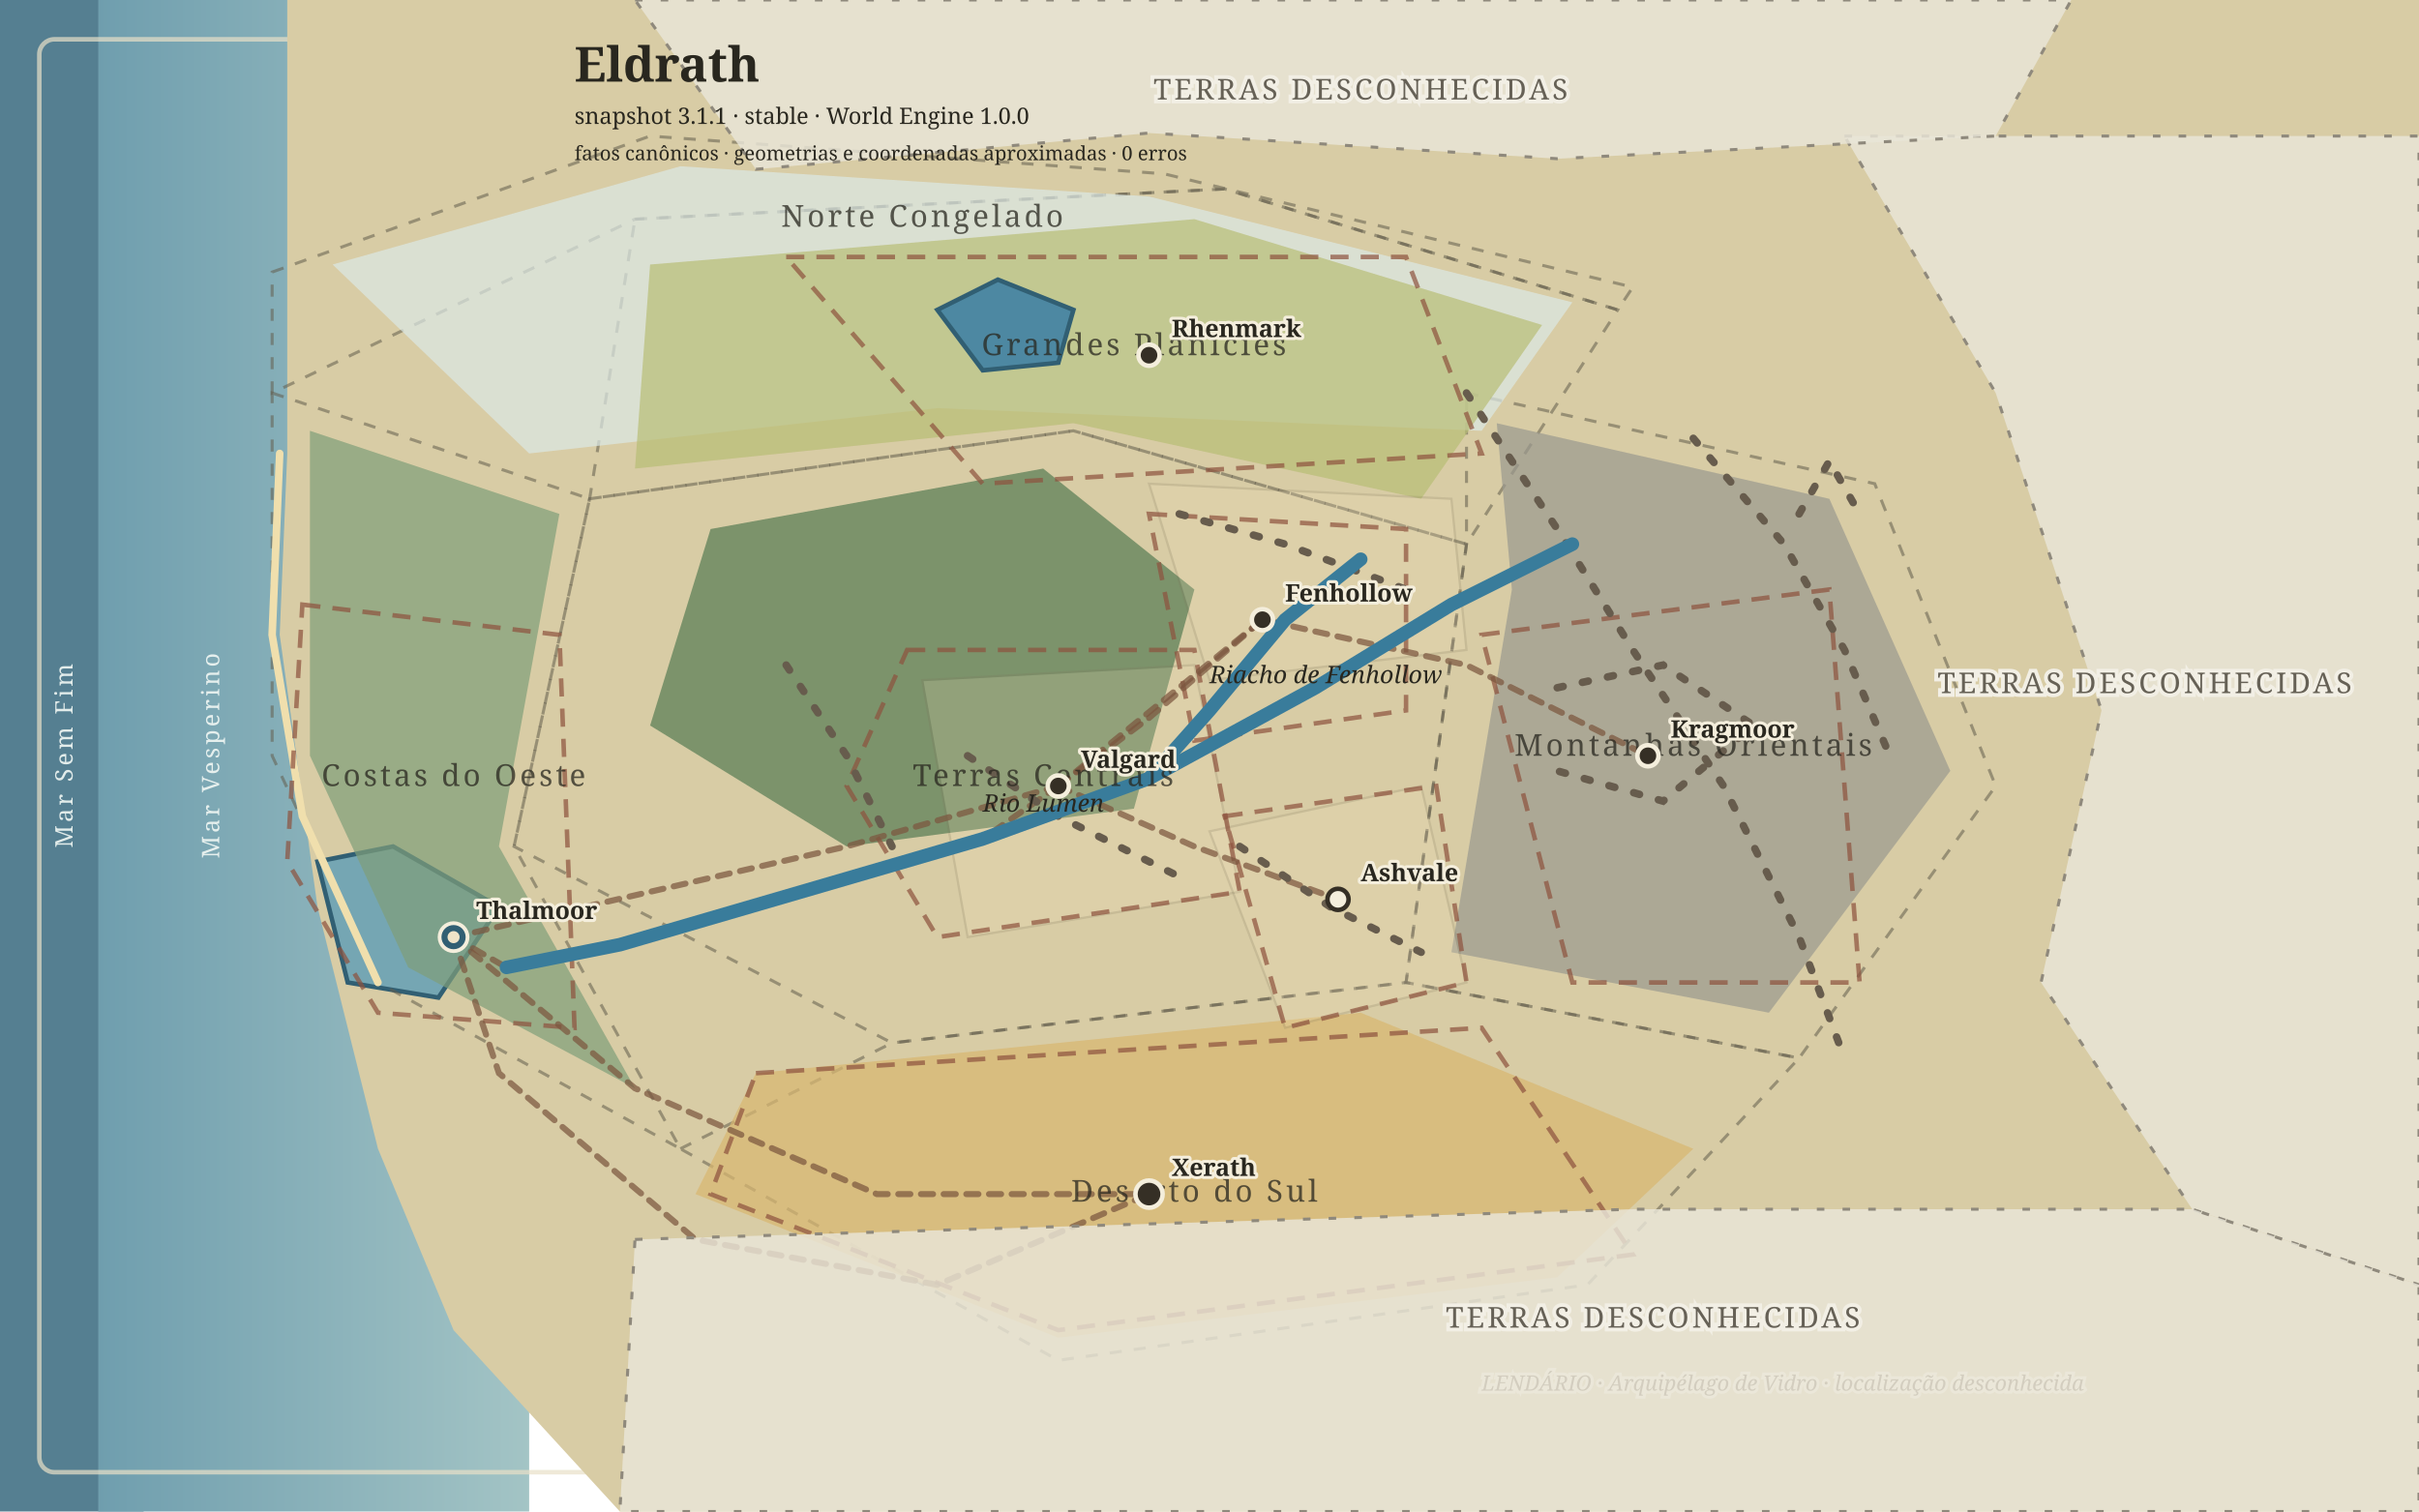
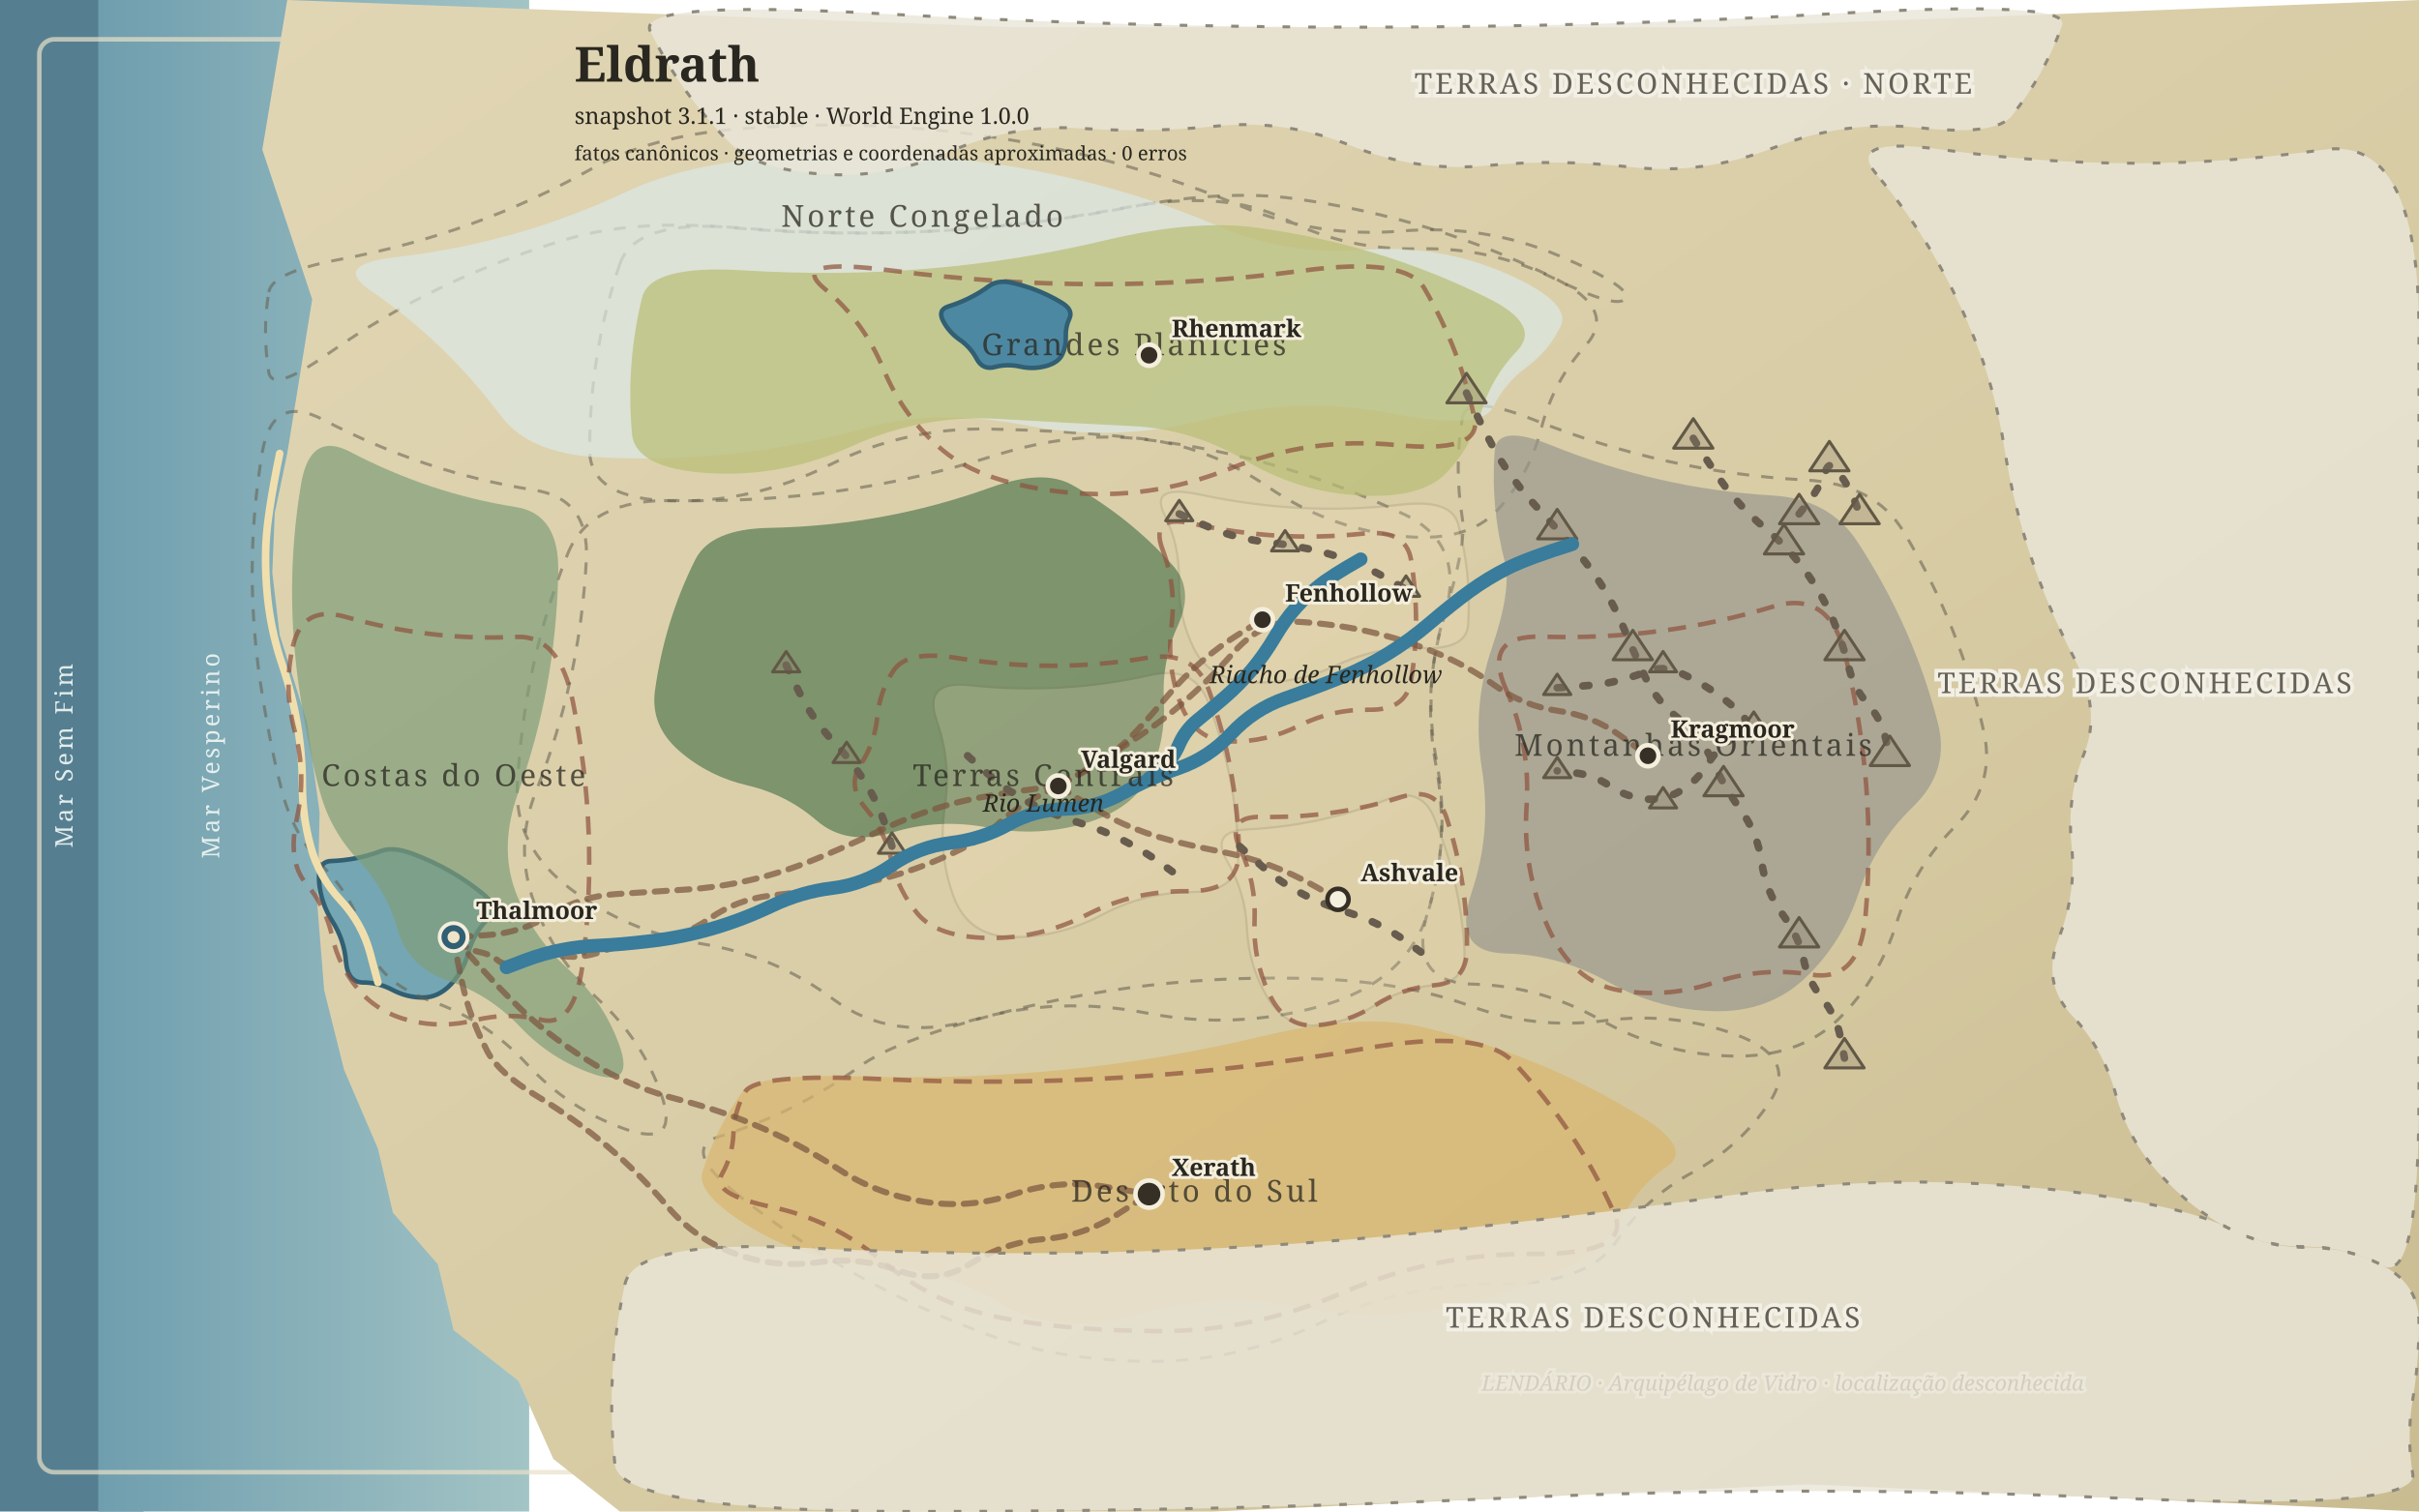
- <svg xmlns="http://www.w3.org/2000/svg" viewBox="0 0 1600 1000" role="img" aria-labelledby="map-title map-description">
+ <svg xmlns="http://www.w3.org/2000/svg" viewBox="0 0 1600 1000" role="img" aria-labelledby="map-title map-description" data-geometry="naturalized-v1">
  <defs>
    <linearGradient id="vesperine-transition" x1="0" x2="1">
      <stop offset="0" stop-color="#6f9eae" />
      <stop offset="1" stop-color="#a3c4c5" />
    </linearGradient>
+     <linearGradient id="land-wash" x1="0" y1="0" x2="1" y2="1">
+       <stop offset="0" stop-color="#e1d6b4" />
+       <stop offset=".55" stop-color="#d8cca5" />
+       <stop offset="1" stop-color="#cabc91" />
+     </linearGradient>
  </defs>
-   <style>text{font-family:Georgia,serif;fill:#29271f}.water-ocean{fill:#557f91}.water-sea{fill:url(#vesperine-transition)}.water-label{font-size:16px;letter-spacing:2px;fill:#eef5f2;opacity:.92}.region-label{font-size:20px;letter-spacing:2px;opacity:.76}.feature-label{font-size:16px;font-style:italic}.settlement-label{font-size:16px;font-weight:700;paint-order:stroke;stroke:#f4eedc;stroke-width:4px;stroke-linejoin:round}.landmass{fill:#d8cca5}.coast{fill:#d8cca5;stroke:#594f38;stroke-width:8;stroke-linejoin:round}.coastline{fill:none;stroke:#f0dfad;stroke-width:5;stroke-linecap:round}.bay{fill:#75a6b3;stroke:#315f73;stroke-width:3}.region{fill:none;stroke:#625d4c;stroke-width:2;stroke-dasharray:8 8;opacity:.55}.subregion{fill:#f2e4bd;stroke:#786d55;stroke-width:1.5;opacity:.18}.biome{stroke:none;opacity:.7}.territory{fill:none;stroke:#8d513d;stroke-width:3;stroke-dasharray:12 8;opacity:.7}.route{fill:none;stroke:#7b563f;stroke-width:4;stroke-dasharray:8 7;stroke-linecap:round;opacity:.72}.river{fill:none;stroke:#397c9b;stroke-width:9;stroke-linecap:round}.lake{fill:#4d88a2;stroke:#315f73;stroke-width:3}.relief{fill:none;stroke:#675c4d;stroke-width:5;stroke-dasharray:4 13;stroke-linecap:round}.settlement{fill:#352f25;stroke:#f4eedc;stroke-width:3}.neutral{fill:#f4eedc;stroke:#352f25;stroke-width:3}.natural-port{fill:#efe4c8;stroke:#315f73;stroke-width:4}.unknown{fill:#e9e5d8;fill-opacity:.82;stroke:#8f897c;stroke-width:2;stroke-dasharray:5 12}.unknown-label{font-size:19px;letter-spacing:2px;fill:#666156;paint-order:stroke;stroke:#f2efe5;stroke-width:5px}.legendary-note{font-size:14px;font-style:italic;fill:#6d614d;paint-order:stroke;stroke:#f4eedc;stroke-width:4px}</style>
+   <style>text{font-family:Georgia,serif;fill:#29271f}.water-ocean{fill:#557f91}.water-sea{fill:url(#vesperine-transition)}.water-label{font-size:16px;letter-spacing:2px;fill:#eef5f2;opacity:.92}.region-label{font-size:20px;letter-spacing:2px;opacity:.76}.feature-label{font-size:16px;font-style:italic}.settlement-label{font-size:16px;font-weight:700;paint-order:stroke;stroke:#f4eedc;stroke-width:4px;stroke-linejoin:round}.landmass{fill:url(#land-wash)}.coast{fill:#d8cca5;stroke:#594f38;stroke-width:8;stroke-linejoin:round}.coastline{fill:none;stroke:#f0dfad;stroke-width:5;stroke-linecap:round}.bay{fill:#75a6b3;stroke:#315f73;stroke-width:3}.region{fill:none;stroke:#625d4c;stroke-width:2;stroke-dasharray:8 8;opacity:.55}.subregion{fill:#f2e4bd;stroke:#786d55;stroke-width:1.5;opacity:.18}.biome{stroke:none;opacity:.7}.territory{fill:none;stroke:#8d513d;stroke-width:3;stroke-dasharray:12 8;opacity:.7}.route{fill:none;stroke:#7b563f;stroke-width:4;stroke-dasharray:8 7;stroke-linecap:round;opacity:.72}.river{fill:none;stroke:#397c9b;stroke-width:9;stroke-linecap:round}.lake{fill:#4d88a2;stroke:#315f73;stroke-width:3}.relief{fill:none;stroke:#675c4d;stroke-width:5;stroke-dasharray:4 13;stroke-linecap:round}.terrain-symbol{fill:#8e8068;fill-opacity:.28;stroke:#625846;stroke-width:2;stroke-linejoin:round}.settlement{fill:#352f25;stroke:#f4eedc;stroke-width:3}.neutral{fill:#f4eedc;stroke:#352f25;stroke-width:3}.natural-port{fill:#efe4c8;stroke:#315f73;stroke-width:4}.unknown{fill:#e9e5d8;fill-opacity:.82;stroke:#8f897c;stroke-width:2;stroke-dasharray:5 12}.unknown-label{font-size:19px;letter-spacing:2px;fill:#666156;paint-order:stroke;stroke:#f2efe5;stroke-width:5px}.legendary-note{font-size:14px;font-style:italic;fill:#6d614d;paint-order:stroke;stroke:#f4eedc;stroke-width:4px}</style>
  <g id="layer-oceans">
    <polygon id="ocean-endless" class="water-ocean" points="0,0 95,0 95,1000 0,1000" />
    <text id="label-ocean-endless" class="water-label" x="48" y="500" text-anchor="middle" transform="rotate(-90 48 500)">Mar Sem Fim</text>
  </g>
  <g id="layer-seas">
    <polygon id="sea-vesperine" class="water-sea" points="65,0 350,0 350,1000 65,1000" />
    <text id="label-sea-vesperine" class="water-label" x="145" y="500" text-anchor="middle" transform="rotate(-90 145 500)">Mar Vesperino</text>
  </g>
  <g id="layer-background">
    <rect x="26" y="26" width="1548" height="948" rx="10" fill="none" stroke="#e8e0c8" stroke-width="3" opacity=".7" />
  </g>
  <g id="layer-continents">
-     <polygon id="continent-eldrath" class="landmass" points="190,0 1600,0 1600,1000 410,1000 300,880 250,760 210,600 185,420 190,300" />
+     <polygon id="continent-eldrath" class="landmass" points="190,0 669.4,18 1134.7,18 1600,0 1600,340 1600,670 1600,1000 1195.4,982 802.7,1000 410,1000 366,965.25 342.9,913.55 300,880 289.6,836.45 259.9,802.35 250,760 227.6,707.8 214.4,655 210,600 211.4,537.425 203.15,478.025 185,420 180.1,378.925 181.75,339.325 190,300 206.5,198 173.5,99" />
  </g>
  <g id="layer-bays">
-     <polygon id="bay-thalmoor" class="bay" points="210,570 260,560 330,600 290,660 230,650" />
+     <path id="bay-thalmoor" class="bay" d="M 211.1 583.75 Q 210 570 218.775 569.675 Q 227.55 569.35 235.8 567.7 Q 244.05 566.05 252.025 563.025 Q 260 560 273 564.875 Q 286 569.75 297.55 576.35 Q 309.1 582.95 319.55 591.475 Q 330 600 321.55 609.1 Q 313.1 618.2 309.8 630.3 Q 306.5 642.4 298.25 651.2 Q 290 660 279.525 659.95 Q 269.05 659.9 259.7 654.95 Q 250.35 650 240.175 650 Q 230 650 228.8 635.85 Q 227.6 621.7 219.9 609.6 Q 212.2 597.5 211.1 583.75 Z" />
  </g>
  <g id="layer-regions">
-     <polygon id="region-central" class="region" points="390,330 710,285 970,360 930,650 590,690 340,560" />
-     <polygon id="region-west" class="region" points="180,260 390,330 340,560 450,760 250,650 180,500" />
-     <polygon id="region-east" class="region" points="970,260 1240,320 1320,520 1190,700 930,650 970,360" />
-     <polygon id="region-plains" class="region" points="420,145 810,125 1070,205 970,360 710,285 390,330" />
-     <polygon id="region-south" class="region" points="450,760 590,690 930,650 1190,700 1050,850 700,900" />
-     <polygon id="region-north" class="region" points="180,180 430,90 770,115 1080,190 1070,205 810,125 420,145 180,260" />
+     <path id="region-central" class="region" d="M 375.425 366.575 Q 390 330 445.638 331.15 Q 501.275 332.3 554.075 324.875 Q 606.875 317.45 658.438 301.225 Q 710 285 756.263 290.6 Q 802.525 296.2 845.425 308.575 Q 888.325 320.95 929.163 340.475 Q 970 360 955.225 408.2 Q 940.45 456.4 949.8 506.45 Q 959.15 556.5 944.575 603.25 Q 930 650 873.252 665.738 Q 816.503 681.477 758.3 670.2 Q 700.097 658.923 645.048 674.462 Q 590 690 551.075 661.025 Q 512.15 632.05 463.75 624.35 Q 415.35 616.65 377.675 588.325 Q 340 560 342.175 519.525 Q 344.35 479.05 352.6 441.1 Q 360.85 403.15 375.425 366.575 Z" />
+     <path id="region-west" class="region" d="M 173.4 299.6 Q 180 260 213.775 277.675 Q 247.55 295.35 282.2 306.9 Q 316.85 318.45 353.425 324.225 Q 390 330 387.825 370.475 Q 385.65 410.95 377.4 448.9 Q 369.15 486.85 354.575 523.425 Q 340 560 353.2 597.025 Q 366.4 634.05 395.55 661 Q 424.7 687.95 437.35 723.975 Q 450 760 412.975 746.8 Q 375.95 733.6 349 704.45 Q 322.05 675.3 286.025 662.65 Q 250 650 242.225 622.575 Q 234.45 595.15 214.65 574.25 Q 194.85 553.35 187.425 526.675 Q 180 500 173.4 459.2 Q 166.8 418.4 166.8 378.8 Q 166.8 339.2 173.4 299.6 Z" />
+     <path id="region-east" class="region" d="M 967.25 276.5 Q 970 260 1014.25 277.625 Q 1058.5 295.25 1103.05 305.15 Q 1147.6 315.05 1193.8 317.525 Q 1240 320 1259.1 351.8 Q 1278.2 383.6 1291.4 416.6 Q 1304.6 449.6 1312.3 484.8 Q 1320 520 1292.95 547.025 Q 1265.9 574.05 1254.35 610.9 Q 1242.8 647.75 1216.4 673.875 Q 1190 700 1144.42 698.65 Q 1098.85 697.3 1058.7 674.75 Q 1018.55 652.2 974.275 651.1 Q 930 650 944.775 601.8 Q 959.55 553.6 950.2 503.55 Q 940.85 453.5 955.425 406.75 Q 970 360 967.25 343 Q 964.5 326 964.5 309.5 Q 964.5 293 967.25 276.5 Z" />
+     <path id="region-plains" class="region" d="M 409.962 174.7 Q 420 145 486.761 150.588 Q 553.522 156.176 617.872 152.876 Q 682.222 149.576 746.111 137.288 Q 810 125 856.4 131.45 Q 902.8 137.9 945.7 151.1 Q 988.6 164.3 1029.3 184.65 Q 1070 205 1048.74 228.6 Q 1027.47 252.2 1019.5 283.275 Q 1011.52 314.35 990.763 337.175 Q 970 360 923.737 354.4 Q 877.475 348.8 838.7 322.125 Q 799.925 295.45 754.962 290.225 Q 710 285 654.362 283.85 Q 598.725 282.7 548.4 307.725 Q 498.075 332.75 444.038 331.375 Q 390 330 390.012 297.725 Q 390.025 265.45 394.975 234.925 Q 399.925 204.4 409.962 174.7 Z" />
+     <path id="region-south" class="region" d="M 487.4 789.975 Q 450 760 475.725 751.95 Q 501.45 743.9 524.55 732.35 Q 547.65 720.8 568.825 705.4 Q 590 690 646.748 674.262 Q 703.497 658.523 759.597 651.923 Q 815.697 645.323 872.848 647.662 Q 930 650 972.825 665.65 Q 1015.65 681.3 1061.3 675.25 Q 1106.95 669.2 1148.47 684.6 Q 1190 700 1170.33 729.35 Q 1150.65 758.7 1119.3 775.75 Q 1087.95 792.8 1068.97 821.4 Q 1050 850 989.227 849.59 Q 928.454 849.181 873.25 875.25 Q 818.046 901.319 759.023 900.66 Q 700 900 653.65 883.075 Q 607.3 866.15 566.05 843.05 Q 524.8 819.95 487.4 789.975 Z" />
+     <path id="region-north" class="region" d="M 177.8 193.2 Q 180 180 224.975 171.575 Q 269.95 163.15 311.2 148.3 Q 352.45 133.45 391.225 111.725 Q 430 90 488.46 85.274 Q 546.92 80.549 603.02 84.674 Q 659.12 88.799 714.56 101.899 Q 770 115 820.638 136.275 Q 871.275 157.55 926.55 152.875 Q 981.825 148.2 1030.91 169.1 Q 1080 190 1075 197.5 Q 1070 205 1028 184.25 Q 986 163.5 938.7 164.6 Q 891.4 165.7 850.7 145.35 Q 810 125 744.161 137.388 Q 678.322 149.776 613.972 153.076 Q 549.622 156.376 484.811 150.688 Q 420 145 376.038 157.95 Q 332.075 170.9 292.475 189.875 Q 252.875 208.85 216.438 234.425 Q 180 260 177.8 246.4 Q 175.6 232.8 175.6 219.6 Q 175.6 206.4 177.8 193.2 Z" />
  </g>
  <g id="layer-coasts">
-     <polyline id="coast-west" class="coastline" points="185,300 180,420 200,540 250,650" />
+     <path id="coast-west" class="coastline" d="M 185 300 Q 176.7 340.525 175.875 360.325 Q 175.05 380.125 177.525 400.062 Q 180 420 186.7 439.85 Q 193.4 459.7 196.7 479.5 Q 200 499.3 200 519.65 Q 200 540 205.475 560.075 Q 210.95 580.15 225.25 595.55 Q 239.55 610.95 244.775 630.475 T 250 650" />
  </g>
  <g id="layer-biomes">
-     <polygon id="biome-north" class="biome" fill="#dce8e5" points="220,175 450,110 760,130 1040,200 980,285 620,270 350,300" />
-     <polygon id="biome-ossandra" class="biome" fill="#557a52" points="470,350 690,310 790,390 750,535 560,560 430,480" />
-     <polygon id="biome-plains" class="biome" fill="#b8bd75" points="430,175 790,145 1020,215 940,330 710,280 420,310" />
-     <polygon id="biome-xerath" class="biome" fill="#d8b66f" points="500,710 900,670 1120,760 1030,845 700,885 460,790" />
-     <polygon id="biome-west-coast" class="biome" fill="#7f9e79" points="205,285 370,340 330,560 420,720 270,640 205,500" />
-     <polygon id="biome-east-alpine" class="biome" fill="#9a998f" points="990,280 1210,330 1290,510 1170,670 960,630 1000,390" />
+     <path id="biome-north" class="biome" fill="#dce8e5" d="M 244.887 192.05 Q 220 175 260.887 170.275 Q 301.775 165.55 339.725 154.825 Q 377.675 144.1 413.837 127.05 Q 450 110 503.25 104.875 Q 556.5 99.75 607.65 103.05 Q 658.8 106.35 709.4 118.175 Q 760 130 805.675 149.6 Q 851.35 169.2 901.4 165.35 Q 951.45 161.5 995.725 180.75 Q 1040 200 1032.14 216.1 Q 1024.28 232.2 1009.7 242.925 Q 995.125 253.65 987.562 269.325 Q 980 285 919.175 273.458 Q 858.349 261.916 798.2 277.425 Q 738.051 292.934 679.025 281.467 Q 620 270 574.925 282.525 Q 529.85 295.05 485.3 300 Q 440.75 304.95 395.375 302.475 Q 350 300 331.337 275.175 Q 312.675 250.35 291.225 229.725 Q 269.775 209.1 244.887 192.05 Z" />
+     <path id="biome-ossandra" class="biome" fill="#557a52" d="M 459.825 370.35 Q 470 350 508.5 349.25 Q 547 348.5 583.3 341.9 Q 619.6 335.3 654.8 322.65 Q 690 310 709.2 320.85 Q 728.4 331.7 744.9 344.9 Q 761.4 358.1 775.7 374.05 Q 790 390 779.212 413.55 Q 768.425 437.1 769.8 463.225 Q 771.175 489.35 760.588 512.175 Q 750 535 718.388 544.475 Q 686.775 553.95 654.05 547.625 Q 621.325 541.3 590.663 550.65 Q 560 560 540.1 542.825 Q 520.2 525.65 494.35 519.6 Q 468.5 513.55 449.25 496.775 Q 430 480 433.225 456.8 Q 436.45 433.6 443.05 412.15 Q 449.65 390.7 459.825 370.35 Z" />
+     <path id="biome-plains" class="biome" fill="#b8bd75" d="M 424.637 197 Q 430 175 491.947 178.869 Q 553.895 182.738 613.295 177.788 Q 672.695 172.838 731.347 158.919 Q 790 145 831.025 150.575 Q 872.05 156.15 910 167.7 Q 947.95 179.25 983.975 197.125 Q 1020 215 1003.24 232.35 Q 986.475 249.7 979.6 273.075 Q 972.725 296.45 956.362 313.225 Q 940 330 899.525 327.825 Q 859.05 325.65 823.85 304.75 Q 788.65 283.85 749.325 281.925 Q 710 280 659.875 277.125 Q 609.75 274.25 563.55 295.15 Q 517.35 316.05 468.675 313.025 Q 420 310 417.987 286.775 Q 415.975 263.55 417.625 241.275 Q 419.275 219 424.637 197 Z" />
+     <path id="biome-xerath" class="biome" fill="#d8b66f" d="M 491.2 722.1 Q 500 710 568.896 712.155 Q 637.791 714.311 703.791 707.711 Q 769.791 701.111 834.896 685.555 Q 900 670 939.875 679.25 Q 979.75 688.5 1016.05 703.35 Q 1052.35 718.2 1086.18 739.1 Q 1120 760 1102.36 771.975 Q 1084.73 783.95 1074.55 802.925 Q 1064.38 821.9 1047.19 833.45 Q 1030 845 974.983 860.735 Q 919.966 876.469 863.35 865.2 Q 806.734 853.931 753.367 869.465 Q 700 885 661.812 862.25 Q 623.625 839.5 578.8 837.025 Q 533.975 834.55 496.988 812.275 Q 460 790 464.6 775.3 Q 469.2 760.6 475.8 747.4 Q 482.4 734.2 491.2 722.1 Z" />
+     <path id="biome-west-coast" class="biome" fill="#7f9e79" d="M 199.088 320.475 Q 205 285 231.538 298.887 Q 258.075 312.775 285.3 321.85 Q 312.525 330.925 341.263 335.462 Q 370 340 369.25 378.5 Q 368.5 417 361.9 453.3 Q 355.3 489.6 342.65 524.8 Q 330 560 340.9 589.675 Q 351.8 619.35 375.45 640.8 Q 399.1 662.25 409.55 691.125 Q 420 720 392.3 710.525 Q 364.6 701.05 344.25 679.6 Q 323.9 658.15 296.95 649.075 Q 270 640 262.8 614.412 Q 255.6 588.825 237.175 569.3 Q 218.75 549.775 211.875 524.888 Q 205 500 199.088 463.45 Q 193.175 426.9 193.175 391.425 Q 193.175 355.95 199.088 320.475 Z" />
+     <path id="biome-east-alpine" class="biome" fill="#9a998f" d="M 988.625 298.425 Q 990 280 1026.03 294.55 Q 1062.05 309.1 1098.35 317.35 Q 1134.65 325.6 1172.33 327.8 Q 1210 330 1228.55 358.4 Q 1247.1 386.8 1260.3 416.5 Q 1273.5 446.2 1281.75 478.1 Q 1290 510 1265.2 533.9 Q 1240.4 557.8 1229.4 590.8 Q 1218.4 623.8 1194.2 646.9 Q 1170 670 1133.2 668.975 Q 1096.4 667.95 1063.95 649.8 Q 1031.5 631.65 995.75 630.825 Q 960 630 973.4 590.3 Q 986.8 550.6 980.2 508.8 Q 973.6 467 986.8 428.5 Q 1000 390 995.275 371.575 Q 990.55 353.15 988.9 335 Q 987.25 316.85 988.625 298.425 Z" />
  </g>
  <g id="layer-subregions">
-     <polygon id="subregion-valgard-valley" class="subregion" points="610,450 790,440 820,590 640,620" />
-     <polygon id="subregion-ashvale-valley" class="subregion" points="800,550 940,520 970,650 850,680" />
-     <polygon id="subregion-eastern-hills" class="subregion" points="760,320 960,330 970,430 800,450" />
+     <path id="subregion-valgard-valley" class="subregion" d="M 619.625 477.225 Q 610 450 640.875 453.25 Q 671.75 456.5 701.45 454.85 Q 731.15 453.2 760.575 446.6 Q 790 440 799.225 464.675 Q 808.45 489.35 813.4 514.1 Q 818.35 538.85 819.175 564.425 Q 820 590 788.575 590.15 Q 757.15 590.3 729.1 605.15 Q 701.05 620 670.525 620 Q 640 620 630.225 591.925 Q 620.45 563.85 624.85 534.15 Q 629.25 504.45 619.625 477.225 Z" />
+     <path id="subregion-ashvale-valley" class="subregion" d="M 811.825 570.075 Q 800 550 824.625 548.75 Q 849.25 547.5 872.35 542.55 Q 895.45 537.6 917.725 528.8 Q 940 520 948.675 541.275 Q 957.35 562.55 962.3 584 Q 967.25 605.45 968.625 627.725 Q 970 650 948.775 651.8 Q 927.55 653.6 909.4 665.15 Q 891.25 676.7 870.625 678.35 Q 850 680 837.925 659.275 Q 825.85 638.55 824.75 614.35 Q 823.65 590.15 811.825 570.075 Z" />
+     <path id="subregion-eastern-hills" class="subregion" d="M 770.175 340.35 Q 760 320 793.725 327.2 Q 827.45 334.4 860.45 336.05 Q 893.45 337.7 926.725 333.85 Q 960 330 964.45 346.725 Q 968.9 363.45 970.55 379.95 Q 972.2 396.45 971.1 413.225 Q 970 430 940.55 428.725 Q 911.1 427.45 884.15 440.1 Q 857.2 452.75 828.6 451.375 Q 800 450 789.625 429 Q 779.25 408 779.8 384.35 Q 780.35 360.7 770.175 340.35 Z" />
  </g>
  <g id="layer-territories">
-     <polygon id="territory-valgard" class="territory" points="600,430 790,430 820,590 620,620 560,520" />
-     <polygon id="territory-fenhollow" class="territory" points="760,340 930,350 930,470 790,490" />
-     <polygon id="territory-kragmoor" class="territory" points="980,420 1210,390 1230,650 1040,650" />
-     <polygon id="territory-thalmoor" class="territory" points="200,400 370,420 380,680 250,670 190,570" />
-     <polygon id="territory-rhenmark" class="territory" points="520,170 930,170 980,300 650,320" />
-     <polygon id="territory-xerath" class="territory" points="500,710 980,680 1080,830 700,880 470,790" />
-     <polygon id="territory-ashvale" class="territory" points="810,540 950,520 970,650 850,680" />
+     <path id="territory-valgard" class="territory" d="M 590.925 443.75 Q 600 430 632.3 435.225 Q 664.6 440.45 695.95 440.45 Q 727.3 440.45 758.65 435.225 Q 790 430 799.5 456.375 Q 809 482.75 813.95 509.15 Q 818.9 535.55 819.45 562.775 Q 820 590 785.175 589.6 Q 750.35 589.2 719 605.15 Q 687.65 621.1 653.825 620.55 Q 620 620 607.05 604.65 Q 594.1 589.3 589.7 569.5 Q 585.3 549.7 572.65 534.85 Q 560 520 569.275 505.8 Q 578.55 491.6 580.2 474.55 Q 581.85 457.5 590.925 443.75 Z" />
+     <path id="territory-fenhollow" class="territory" d="M 769.075 363.925 Q 760 340 788.625 346.375 Q 817.25 352.75 845.3 354.4 Q 873.35 356.05 901.675 353.025 Q 930 350 933.3 370.4 Q 936.6 390.8 936.6 410.6 Q 936.6 430.4 933.3 450.2 Q 930 470 905.65 469.55 Q 881.3 469.1 859.3 480.1 Q 837.3 491.1 813.65 490.55 Q 790 490 780.775 465.325 Q 771.55 440.65 774.85 414.25 Q 778.15 387.85 769.075 363.925 Z" />
+     <path id="territory-kragmoor" class="territory" d="M 996.225 456.3 Q 980 420 1019.93 421.225 Q 1059.85 422.45 1097.8 417.5 Q 1135.75 412.55 1172.88 401.275 Q 1210 390 1220.55 433.65 Q 1231.1 477.3 1234.4 520.2 Q 1237.7 563.1 1233.85 606.55 Q 1230 650 1197.7 644.775 Q 1165.4 639.55 1134.05 650 Q 1102.7 660.45 1071.35 655.225 Q 1040 650 1023.48 612.55 Q 1006.95 575.1 1009.7 533.85 Q 1012.45 492.6 996.225 456.3 Z" />
+     <path id="territory-thalmoor" class="territory" d="M 193.675 427.775 Q 200 400 228.35 408.075 Q 256.7 416.15 284.75 419.45 Q 312.8 422.75 341.4 421.375 Q 370 420 378.85 463.925 Q 387.7 507.85 389.35 550.75 Q 391 593.65 385.5 636.825 Q 380 680 358.175 674.725 Q 336.35 669.45 314.35 674.95 Q 292.35 680.45 271.175 675.225 Q 250 670 237.05 654.65 Q 224.1 639.3 219.7 619.5 Q 215.3 599.7 202.65 584.85 Q 190 570 196.375 541.375 Q 202.75 512.75 195.05 484.15 Q 187.35 455.55 193.675 427.775 Z" />
+     <path id="territory-rhenmark" class="territory" d="M 545.575 191.175 Q 520 170 589.7 179 Q 659.4 188 727.05 188 Q 794.7 188 862.35 179 Q 930 170 942.075 190.725 Q 954.15 211.45 962.4 232.9 Q 970.65 254.35 975.325 277.175 Q 980 300 923.356 294.416 Q 866.711 288.833 813.35 310.1 Q 759.989 331.367 704.994 325.684 Q 650 320 623.775 298.075 Q 597.55 276.15 584.35 244.25 Q 571.15 212.35 545.575 191.175 Z" />
+     <path id="territory-xerath" class="territory" d="M 492.85 722.375 Q 500 710 582.161 713.882 Q 664.323 717.765 743.523 712.815 Q 822.723 707.865 901.361 693.932 Q 980 680 1001.12 702.75 Q 1022.25 725.5 1038.75 750.25 Q 1055.25 775 1067.62 802.5 Q 1080 830 1014.23 829.577 Q 948.452 829.154 888.1 855.25 Q 827.748 881.346 763.874 880.673 Q 700 880 658.425 871.025 Q 616.85 862.05 583.85 834.55 Q 550.85 807.05 510.425 798.525 Q 470 790 477.3 777.225 Q 484.6 764.45 485.15 749.6 Q 485.7 734.75 492.85 722.375 Z" />
+     <path id="territory-ashvale" class="territory" d="M 820.45 562 Q 810 540 834.35 540.45 Q 858.7 540.9 881.8 537.6 Q 904.9 534.3 927.45 527.15 Q 950 520 956.975 541.55 Q 963.95 563.1 967.25 584.55 Q 970.55 606 970.275 628 Q 970 650 948.775 651.8 Q 927.55 653.6 909.4 665.15 Q 891.25 676.7 870.625 678.35 Q 850 680 839.35 657.3 Q 828.7 634.6 829.8 609.3 Q 830.9 584 820.45 562 Z" />
  </g>
  <g id="layer-lakes">
-     <polygon id="lake-winds" class="lake" points="620,205 660,185 710,205 700,240 650,245" />
+     <path id="lake-winds" class="lake" d="M 623.85 212.425 Q 620 205 627.35 202.7 Q 634.7 200.4 641.3 197.1 Q 647.9 193.8 653.95 189.4 Q 660 185 669.05 187.025 Q 678.1 189.05 686.35 192.35 Q 694.6 195.65 702.3 200.325 Q 710 205 707.338 210.675 Q 704.675 216.35 704.95 222.675 Q 705.225 229 702.612 234.5 Q 700 240 691.638 242.225 Q 683.275 244.45 674.75 242.525 Q 666.225 240.6 658.112 242.8 Q 650 245 646 237.375 Q 642 229.75 634.85 224.8 Q 627.7 219.85 623.85 212.425 Z" />
  </g>
  <g id="layer-routes">
-     <polyline id="route-valgard-fenhollow" class="route" points="700,520 760,475 835,410" />
-     <polyline id="route-valgard-ashvale" class="route" points="700,520 790,560 885,595" />
-     <polyline id="route-valgard-kragmoor" class="route" points="700,520 835,410 970,440 1090,500" />
-     <polyline id="route-valgard-thalmoor" class="route" points="700,520 560,560 430,590 300,620" />
-     <polyline id="route-thalmoor-xerath" class="route" points="300,620 420,720 580,790 760,790" />
-     <polyline id="route-lumen-fluvial" class="route" points="700,520 650,555 530,590 410,625 335,640 300,620" />
-     <polyline id="route-thalmoor-xerath-maritime" class="route" points="300,620 330,710 460,820 620,850 760,790" />
+     <path id="route-valgard-fenhollow" class="route" d="M 700 520 Q 722.875 508 732.775 500.575 Q 742.675 493.15 751.338 484.075 Q 760 475 770.962 461.887 Q 781.925 448.775 794.3 438.05 Q 806.675 427.325 820.837 418.663 T 835 410" />
+     <path id="route-valgard-ashvale" class="route" d="M 700 520 Q 728.4 538.55 743.25 545.15 Q 758.1 551.75 774.05 555.875 Q 790 560 807.112 563.337 Q 824.225 566.675 839.9 572.45 Q 855.575 578.225 870.287 586.612 T 885 595" />
+     <path id="route-valgard-kragmoor" class="route" d="M 700 520 Q 751.95 490.025 774.225 471.875 Q 796.5 453.725 815.75 431.863 Q 835 410 858.775 411.387 Q 882.55 412.775 904.825 417.725 Q 927.1 422.675 948.55 431.337 Q 970 440 988.75 453.5 Q 1007.5 467 1030.6 470.3 Q 1053.7 473.6 1071.85 486.8 T 1090 500" />
+     <path id="route-valgard-thalmoor" class="route" d="M 700 520 Q 650.2 525.9 627.1 532.5 Q 604 539.1 582 549.55 Q 560 560 538.725 568.675 Q 517.45 577.35 496 582.3 Q 474.55 587.25 452.275 588.625 Q 430 590 407.075 591.525 Q 384.15 593.05 364.35 605.15 Q 344.55 617.25 322.275 618.625 T 300 620" />
+     <path id="route-thalmoor-xerath" class="route" d="M 300 620 Q 335.3 660.6 355.1 677.1 Q 374.9 693.6 397.45 706.8 Q 420 720 449.125 727.5 Q 478.25 735 504.65 746.55 Q 531.05 758.1 555.525 774.05 Q 580 790 610.6 794.95 Q 641.2 799.9 670.9 790 Q 700.6 780.1 730.3 785.05 T 760 790" />
+     <path id="route-lumen-fluvial" class="route" d="M 700 520 Q 681.075 529.15 672.825 534.925 Q 664.575 540.7 657.288 547.85 Q 650 555 630.562 564.25 Q 611.125 573.5 591.325 579.275 Q 571.525 585.05 550.763 587.525 Q 530 590 508.637 592.65 Q 487.275 595.3 469.4 607.675 Q 451.525 620.05 430.763 622.525 Q 410 625 397.663 629.612 Q 385.325 634.225 372.125 632.575 Q 358.925 630.925 346.962 635.462 Q 335 640 329.6 635.638 Q 324.2 631.275 317.325 629.9 Q 310.45 628.525 305.225 624.263 T 300 620" />
+     <path id="route-thalmoor-xerath-maritime" class="route" d="M 300 620 Q 305.25 652.25 310.2 667.1 Q 315.15 681.95 322.575 695.975 Q 330 710 355.125 725.125 Q 380.25 740.25 401.7 758.4 Q 423.15 776.55 441.575 798.275 Q 460 820 486.375 829.5 Q 512.75 839 540.8 835.15 Q 568.85 831.3 594.425 840.65 Q 620 850 642.15 835.95 Q 664.3 821.9 690.7 819.7 Q 717.1 817.5 738.55 803.75 T 760 790" />
  </g>
  <g id="layer-relief">
-     <polyline id="relief-eastern-mountains" class="relief" points="970,260 1030,350 1080,430 1140,520 1190,620 1220,700" />
-     <polyline id="relief-grey-mountains" class="relief" points="1120,290 1180,360 1220,430 1250,500" />
-     <polyline id="relief-eastern-hills" class="relief" points="780,340 850,360 930,390" />
-     <polyline id="relief-western-hills" class="relief" points="520,440 560,500 590,560" />
-     <polyline id="relief-valgard-valley" class="relief" points="640,500 700,540 780,580" />
-     <polyline id="relief-ashvale-valley" class="relief" points="820,560 880,600 940,630" />
-     <polyline id="relief-vigil-peak" class="relief" points="1190,340 1210,305 1230,340" />
-     <polyline id="relief-kragmoor-plateau" class="relief" points="1030,455 1100,440 1160,480 1100,530 1030,510" />
+     <path id="relief-eastern-mountains" class="relief" d="M 970 260 Q 985.45 293.9 995.35 308.75 Q 1005.25 323.6 1017.62 336.8 Q 1030 350 1040.7 362.225 Q 1051.4 374.45 1059.65 387.65 Q 1067.9 400.85 1073.95 415.425 Q 1080 430 1087.72 446.95 Q 1095.45 463.9 1110.3 475.45 Q 1125.15 487 1132.58 503.5 Q 1140 520 1151.25 535.625 Q 1162.5 551.25 1165.25 570.5 Q 1168 589.75 1179 604.875 Q 1190 620 1192.9 634.425 Q 1195.8 648.85 1205.15 660.4 Q 1214.5 671.95 1217.25 685.975 T 1220 700" />
+     <path id="symbol-relief-eastern-mountains-0" class="terrain-symbol" d="M 957 266.5 L 970 247 L 983 266.5 Z" aria-hidden="true" />
+     <path id="symbol-relief-eastern-mountains-1" class="terrain-symbol" d="M 1017 356.5 L 1030 337 L 1043 356.5 Z" aria-hidden="true" />
+     <path id="symbol-relief-eastern-mountains-2" class="terrain-symbol" d="M 1067 436.5 L 1080 417 L 1093 436.5 Z" aria-hidden="true" />
+     <path id="symbol-relief-eastern-mountains-3" class="terrain-symbol" d="M 1127 526.5 L 1140 507 L 1153 526.5 Z" aria-hidden="true" />
+     <path id="symbol-relief-eastern-mountains-4" class="terrain-symbol" d="M 1177 626.5 L 1190 607 L 1203 626.5 Z" aria-hidden="true" />
+     <path id="symbol-relief-eastern-mountains-5" class="terrain-symbol" d="M 1207 706.5 L 1220 687 L 1233 706.5 Z" aria-hidden="true" />
+     <path id="relief-grey-mountains" class="relief" d="M 1120 290 Q 1136.55 317.1 1146.45 328.65 Q 1156.35 340.2 1168.18 350.1 Q 1180 360 1188.72 370.8 Q 1197.45 381.6 1204.05 393.15 Q 1210.65 404.7 1215.32 417.35 Q 1220 430 1223.18 442.725 Q 1226.35 455.45 1235.15 465.35 Q 1243.95 475.25 1246.97 487.625 T 1250 500" />
+     <path id="symbol-relief-grey-mountains-0" class="terrain-symbol" d="M 1107 296.5 L 1120 277 L 1133 296.5 Z" aria-hidden="true" />
+     <path id="symbol-relief-grey-mountains-1" class="terrain-symbol" d="M 1167 366.5 L 1180 347 L 1193 366.5 Z" aria-hidden="true" />
+     <path id="symbol-relief-grey-mountains-2" class="terrain-symbol" d="M 1207 436.5 L 1220 417 L 1233 436.5 Z" aria-hidden="true" />
+     <path id="symbol-relief-grey-mountains-3" class="terrain-symbol" d="M 1237 506.5 L 1250 487 L 1263 506.5 Z" aria-hidden="true" />
+     <path id="relief-eastern-hills" class="relief" d="M 780 340 Q 802.7 350.65 814.25 353.95 Q 825.8 357.25 837.9 358.625 Q 850 360 864.425 362.9 Q 878.85 365.8 892.05 370.75 Q 905.25 375.7 917.625 382.85 T 930 390" />
+     <path id="symbol-relief-eastern-hills-0" class="terrain-symbol" d="M 771 344.5 L 780 331 L 789 344.5 Z" aria-hidden="true" />
+     <path id="symbol-relief-eastern-hills-1" class="terrain-symbol" d="M 841 364.5 L 850 351 L 859 364.5 Z" aria-hidden="true" />
+     <path id="symbol-relief-eastern-hills-2" class="terrain-symbol" d="M 921 394.5 L 930 381 L 939 394.5 Z" aria-hidden="true" />
+     <path id="relief-western-hills" class="relief" d="M 520 440 Q 530.3 462.6 536.9 472.5 Q 543.5 482.4 551.75 491.2 Q 560 500 566.75 509.375 Q 573.5 518.75 578.45 528.65 Q 583.4 538.55 586.7 549.275 T 590 560" />
+     <path id="symbol-relief-western-hills-0" class="terrain-symbol" d="M 511 444.5 L 520 431 L 529 444.5 Z" aria-hidden="true" />
+     <path id="symbol-relief-western-hills-1" class="terrain-symbol" d="M 551 504.5 L 560 491 L 569 504.5 Z" aria-hidden="true" />
+     <path id="symbol-relief-western-hills-2" class="terrain-symbol" d="M 581 564.5 L 590 551 L 599 564.5 Z" aria-hidden="true" />
+     <path id="relief-valgard-valley" class="relief" d="M 640 500 Q 658.2 516.9 668.1 523.5 Q 678 530.1 689 535.05 Q 700 540 714.7 544.6 Q 729.4 549.2 742.6 555.8 Q 755.8 562.4 767.9 571.2 T 780 580" />
+     <path id="relief-ashvale-valley" class="relief" d="M 820 560 Q 838.2 576.9 848.1 583.5 Q 858 590.1 869 595.05 Q 880 600 891.025 603.45 Q 902.05 606.9 911.95 611.85 Q 921.85 616.8 930.925 623.4 T 940 630" />
+     <path id="relief-vigil-peak" class="relief" d="M 1190 340 Q 1198.72 329.2 1202.03 323.425 Q 1205.33 317.65 1207.66 311.325 Q 1210 305 1214.36 310.4 Q 1218.72 315.8 1222.03 321.575 Q 1225.33 327.35 1227.66 333.675 T 1230 340" />
+     <path id="symbol-relief-vigil-peak-0" class="terrain-symbol" d="M 1177 346.5 L 1190 327 L 1203 346.5 Z" aria-hidden="true" />
+     <path id="symbol-relief-vigil-peak-1" class="terrain-symbol" d="M 1197 311.5 L 1210 292 L 1223 311.5 Z" aria-hidden="true" />
+     <path id="symbol-relief-vigil-peak-2" class="terrain-symbol" d="M 1217 346.5 L 1230 327 L 1243 346.5 Z" aria-hidden="true" />
+     <path id="relief-kragmoor-plateau" class="relief" d="M 1030 455 Q 1054.62 453.75 1066.18 451.275 Q 1077.73 448.8 1088.86 444.4 Q 1100 440 1111.3 445.15 Q 1122.6 450.3 1132.5 456.9 Q 1142.4 463.5 1151.2 471.75 Q 1160 480 1148.42 486.85 Q 1136.85 493.7 1129.7 505.25 Q 1122.55 516.8 1111.28 523.4 Q 1100 530 1087.55 528.525 Q 1075.1 527.05 1064.65 519.9 Q 1054.2 512.75 1042.1 511.375 T 1030 510" />
+     <path id="symbol-relief-kragmoor-plateau-0" class="terrain-symbol" d="M 1021 459.5 L 1030 446 L 1039 459.5 Z" aria-hidden="true" />
+     <path id="symbol-relief-kragmoor-plateau-1" class="terrain-symbol" d="M 1091 444.5 L 1100 431 L 1109 444.5 Z" aria-hidden="true" />
+     <path id="symbol-relief-kragmoor-plateau-2" class="terrain-symbol" d="M 1151 484.5 L 1160 471 L 1169 484.5 Z" aria-hidden="true" />
+     <path id="symbol-relief-kragmoor-plateau-3" class="terrain-symbol" d="M 1091 534.5 L 1100 521 L 1109 534.5 Z" aria-hidden="true" />
+     <path id="symbol-relief-kragmoor-plateau-4" class="terrain-symbol" d="M 1021 514.5 L 1030 501 L 1039 514.5 Z" aria-hidden="true" />
  </g>
  <g id="layer-rivers">
-     <polyline id="river-lumen" class="river" points="1040,360 960,400 870,455 760,515 650,555 530,590 410,625 335,640" />
+     <path id="river-lumen" class="river" d="M 1040 360 Q 1010.6 369.2 997.4 375.8 Q 984.2 382.4 972.1 391.2 Q 960 400 946.212 411.825 Q 932.425 423.65 917.575 432.725 Q 902.725 441.8 886.362 448.4 Q 870 455 849.65 462.175 Q 829.3 469.35 814.45 485.3 Q 799.6 501.25 779.8 508.125 Q 760 515 742.4 524.825 Q 724.8 534.65 704.45 535.2 Q 684.1 535.75 667.05 545.375 Q 650 555 628.638 557.65 Q 607.275 560.3 589.4 572.675 Q 571.525 585.05 550.763 587.525 Q 530 590 510.562 599.25 Q 491.125 608.5 471.325 614.275 Q 451.525 620.05 430.763 622.525 Q 410 625 396.837 625.487 Q 383.675 625.975 371.3 628.45 Q 358.925 630.925 346.962 635.462 T 335 640" />
    <text class="feature-label" x="650" y="537">Rio Lumen</text>
-     <polyline id="river-fenhollow" class="river" points="900,370 850,410 800,470 760,515" />
+     <path id="river-fenhollow" class="river" d="M 900 370 Q 880.8 380.85 872.55 387.45 Q 864.3 394.05 857.15 402.025 Q 850 410 843.15 421.575 Q 836.3 433.15 828.05 443.05 Q 819.8 452.95 809.9 461.475 Q 800 470 791.962 476.55 Q 783.925 483.1 779.8 492.725 Q 775.675 502.35 767.838 508.675 T 760 515" />
    <text class="feature-label" x="800" y="452">Riacho de Fenhollow</text>
  </g>
  <g id="layer-region-labels">
    <text id="label-region-central" class="region-label" x="690" y="520" text-anchor="middle">Terras Centrais</text>
    <text id="label-region-west" class="region-label" x="300" y="520" text-anchor="middle">Costas do Oeste</text>
    <text id="label-region-east" class="region-label" x="1120" y="500" text-anchor="middle">Montanhas Orientais</text>
    <text id="label-region-plains" class="region-label" x="750" y="235" text-anchor="middle">Grandes Planícies</text>
    <text id="label-region-south" class="region-label" x="790" y="795" text-anchor="middle">Deserto do Sul</text>
    <text id="label-region-north" class="region-label" x="610" y="150" text-anchor="middle">Norte Congelado</text>
  </g>
  <g id="layer-settlements">
    <g id="settlement-valgard">
      <circle class="settlement" cx="700" cy="520" r="7" />
      <text class="settlement-label" x="715" y="508">Valgard</text>
    </g>
    <g id="settlement-fenhollow">
      <circle class="settlement" cx="835" cy="410" r="7" />
      <text class="settlement-label" x="850" y="398">Fenhollow</text>
    </g>
    <g id="settlement-ashvale">
      <circle class="neutral" cx="885" cy="595" r="7" />
      <text class="settlement-label" x="900" y="583">Ashvale</text>
    </g>
    <g id="settlement-kragmoor">
      <circle class="settlement" cx="1090" cy="500" r="7" />
      <text class="settlement-label" x="1105" y="488">Kragmoor</text>
    </g>
    <g id="settlement-thalmoor">
      <circle class="settlement" cx="300" cy="620" r="9" />
      <text class="settlement-label" x="315" y="608">Thalmoor</text>
    </g>
    <g id="settlement-rhenmark">
      <circle class="settlement" cx="760" cy="235" r="7" />
      <text class="settlement-label" x="775" y="223">Rhenmark</text>
    </g>
    <g id="settlement-xerath">
      <circle class="settlement" cx="760" cy="790" r="9" />
      <text class="settlement-label" x="775" y="778">Xerath</text>
    </g>
  </g>
  <g id="layer-natural-ports">
    <circle id="natural-port-thalmoor" class="natural-port" cx="300" cy="620" r="6" />
  </g>
  <g id="layer-legendary">
    <text id="legend-islands-glass" class="legendary-note" x="980" y="920">LENDÁRIO · Arquipélago de Vidro · localização desconhecida</text>
  </g>
  <g id="layer-unknown-regions">
-     <polygon id="unknown-east" class="unknown" points="1220,90 1600,90 1600,850 1450,800 1350,650 1390,470 1320,260" />
+     <path id="unknown-east" class="unknown" d="M 1241.17 115.3 Q 1220 90 1284.6 99 Q 1349.2 108 1411.9 108 Q 1474.6 108 1537.3 99 Q 1600 90 1600 219.2 Q 1600 348.4 1600 473.8 Q 1600 599.2 1600 724.6 Q 1600 850 1575.88 837.375 Q 1551.75 824.75 1524.25 824.75 Q 1496.75 824.75 1473.38 812.375 Q 1450 800 1428.88 777.25 Q 1407.75 754.5 1399.5 724.25 Q 1391.25 694 1370.62 672 Q 1350 650 1361.75 620.5 Q 1373.5 591 1370.2 559.1 Q 1366.9 527.2 1378.45 498.6 Q 1390 470 1372.33 436.225 Q 1354.65 402.45 1343.1 367.8 Q 1331.55 333.15 1325.78 296.575 Q 1320 260 1307.67 228.35 Q 1295.35 196.7 1278.85 168.65 Q 1262.35 140.6 1241.17 115.3 Z" />
    <text id="label-unknown-east" class="unknown-label" x="1418.57" y="458.571" text-anchor="middle">TERRAS DESCONHECIDAS</text>
-     <polygon id="unknown-south" class="unknown" points="420,820 1080,800 1450,800 1600,850 1600,1000 410,1000" />
+     <path id="unknown-south" class="unknown" d="M 413.4 849.425 Q 420 820 532.473 825.596 Q 644.945 831.192 753.845 827.892 Q 862.745 824.592 971.373 812.296 Q 1080 800 1142.9 791 Q 1205.8 782 1266.85 782 Q 1327.9 782 1388.95 791 Q 1450 800 1474.12 812.625 Q 1498.25 825.25 1525.75 825.25 Q 1553.25 825.25 1576.62 837.625 Q 1600 850 1600 875.5 Q 1600 901 1595.88 925.75 Q 1591.75 950.5 1595.88 975.25 Q 1600 1000 1397.7 991 Q 1195.4 982 999.05 991 Q 802.7 1000 606.35 1000 Q 410 1000 406.75 969.125 Q 403.5 938.25 405.15 908.55 Q 406.8 878.85 413.4 849.425 Z" />
    <text id="label-unknown-south" class="unknown-label" x="1093.33" y="878.333" text-anchor="middle">TERRAS DESCONHECIDAS</text>
-     <polygon id="unknown-north" class="unknown" points="420,0 1370,0 1320,90 1030,105 760,88 500,112" />
-     <text id="label-unknown-north" class="unknown-label" x="900" y="65.833" text-anchor="middle">TERRAS DESCONHECIDAS</text>
+     <path id="unknown-north" class="unknown" d="M 430.12 20.68 Q 420 0 581.5 9 Q 743 18 899.75 18 Q 1056.5 18 1213.25 9 Q 1370 0 1363.97 16.675 Q 1357.95 33.35 1349.7 48.2 Q 1341.45 63.05 1330.72 76.525 Q 1320 90 1270.29 84.575 Q 1220.58 79.15 1173.55 97.575 Q 1126.53 116 1078.26 110.5 Q 1030 105 983.633 109.535 Q 937.265 114.07 893.65 96.415 Q 850.035 78.76 805.017 83.38 Q 760 88 715.14 84.93 Q 670.28 81.86 628.7 100.12 Q 587.12 118.38 543.56 115.19 Q 500 112 483.32 95.16 Q 466.64 78.32 453.44 59.84 Q 440.24 41.36 430.12 20.68 Z" />
+     <text id="label-unknown-north" class="unknown-label" x="1120" y="62" text-anchor="middle">TERRAS DESCONHECIDAS · NORTE</text>
  </g>
  <g id="layer-metadata" data-world-engine="1.0.0" data-engine-status="stable">
    <text x="380" y="54" font-size="32" font-weight="700">Eldrath</text>
    <text x="380" y="82" font-size="15">snapshot 3.1.1 · stable · World Engine 1.0.0</text>
    <text x="380" y="106" font-size="13">fatos canônicos · geometrias e coordenadas aproximadas · 0 erros</text>
  </g>
</svg>
